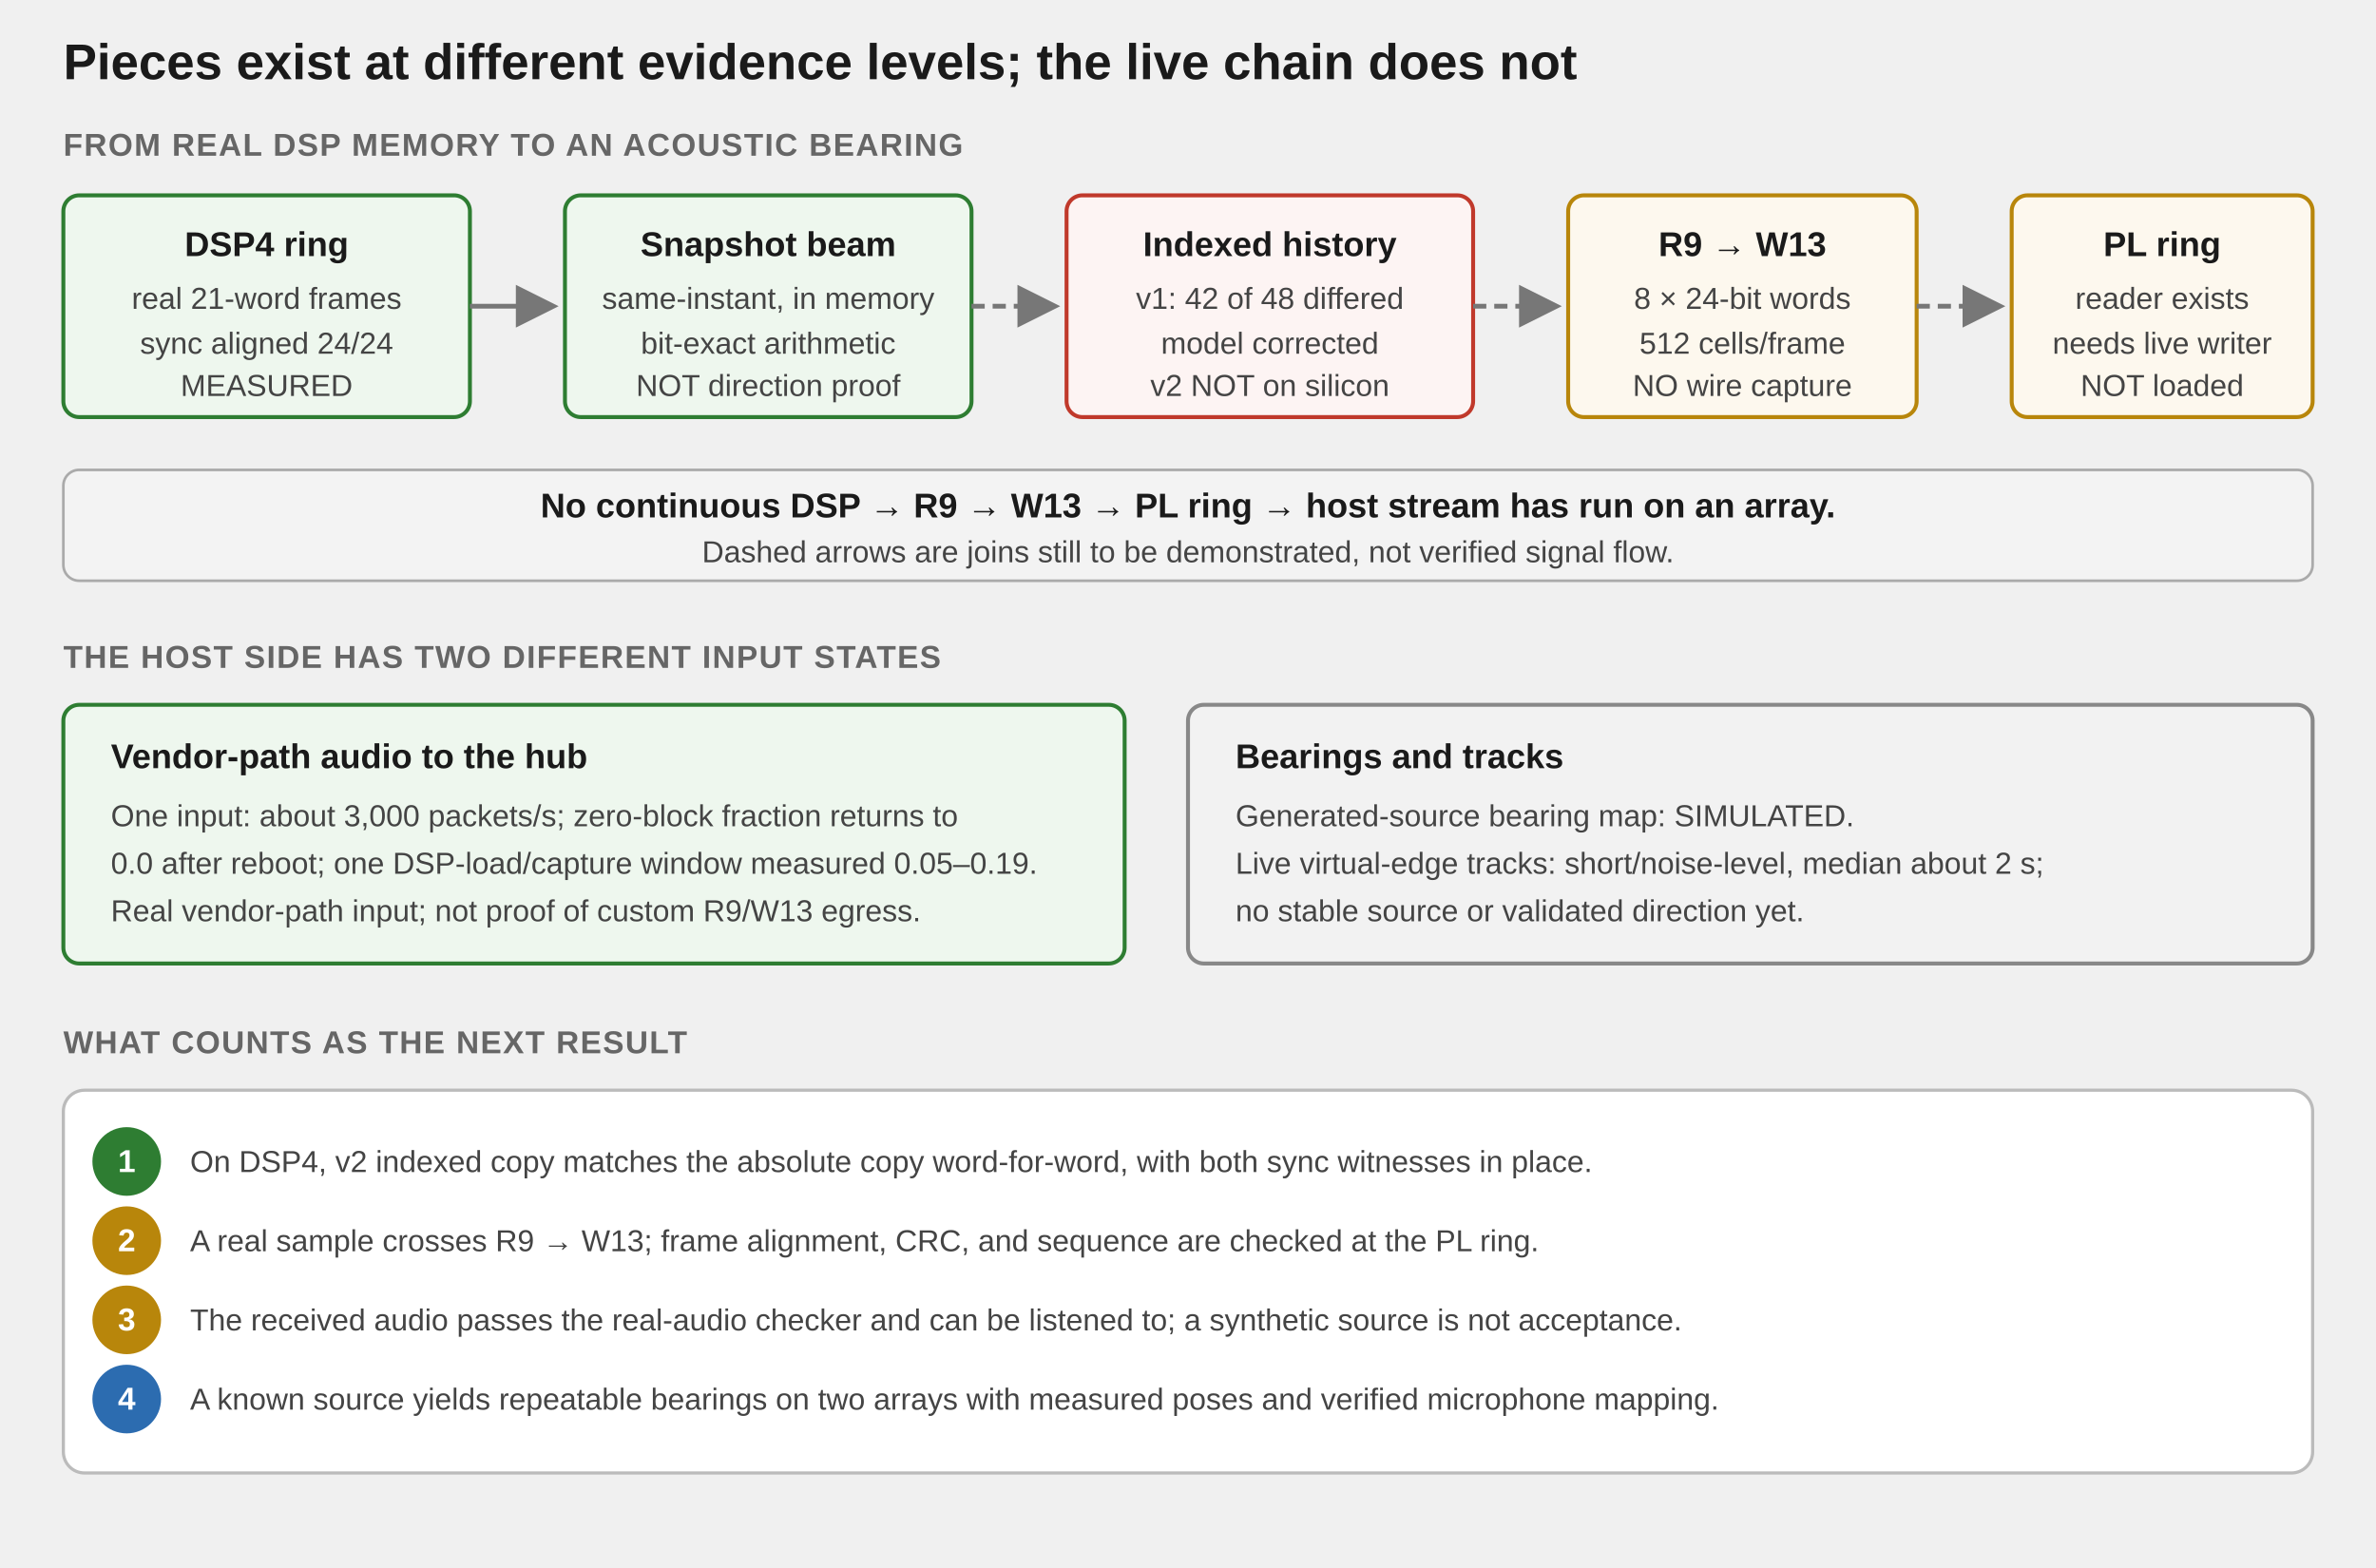
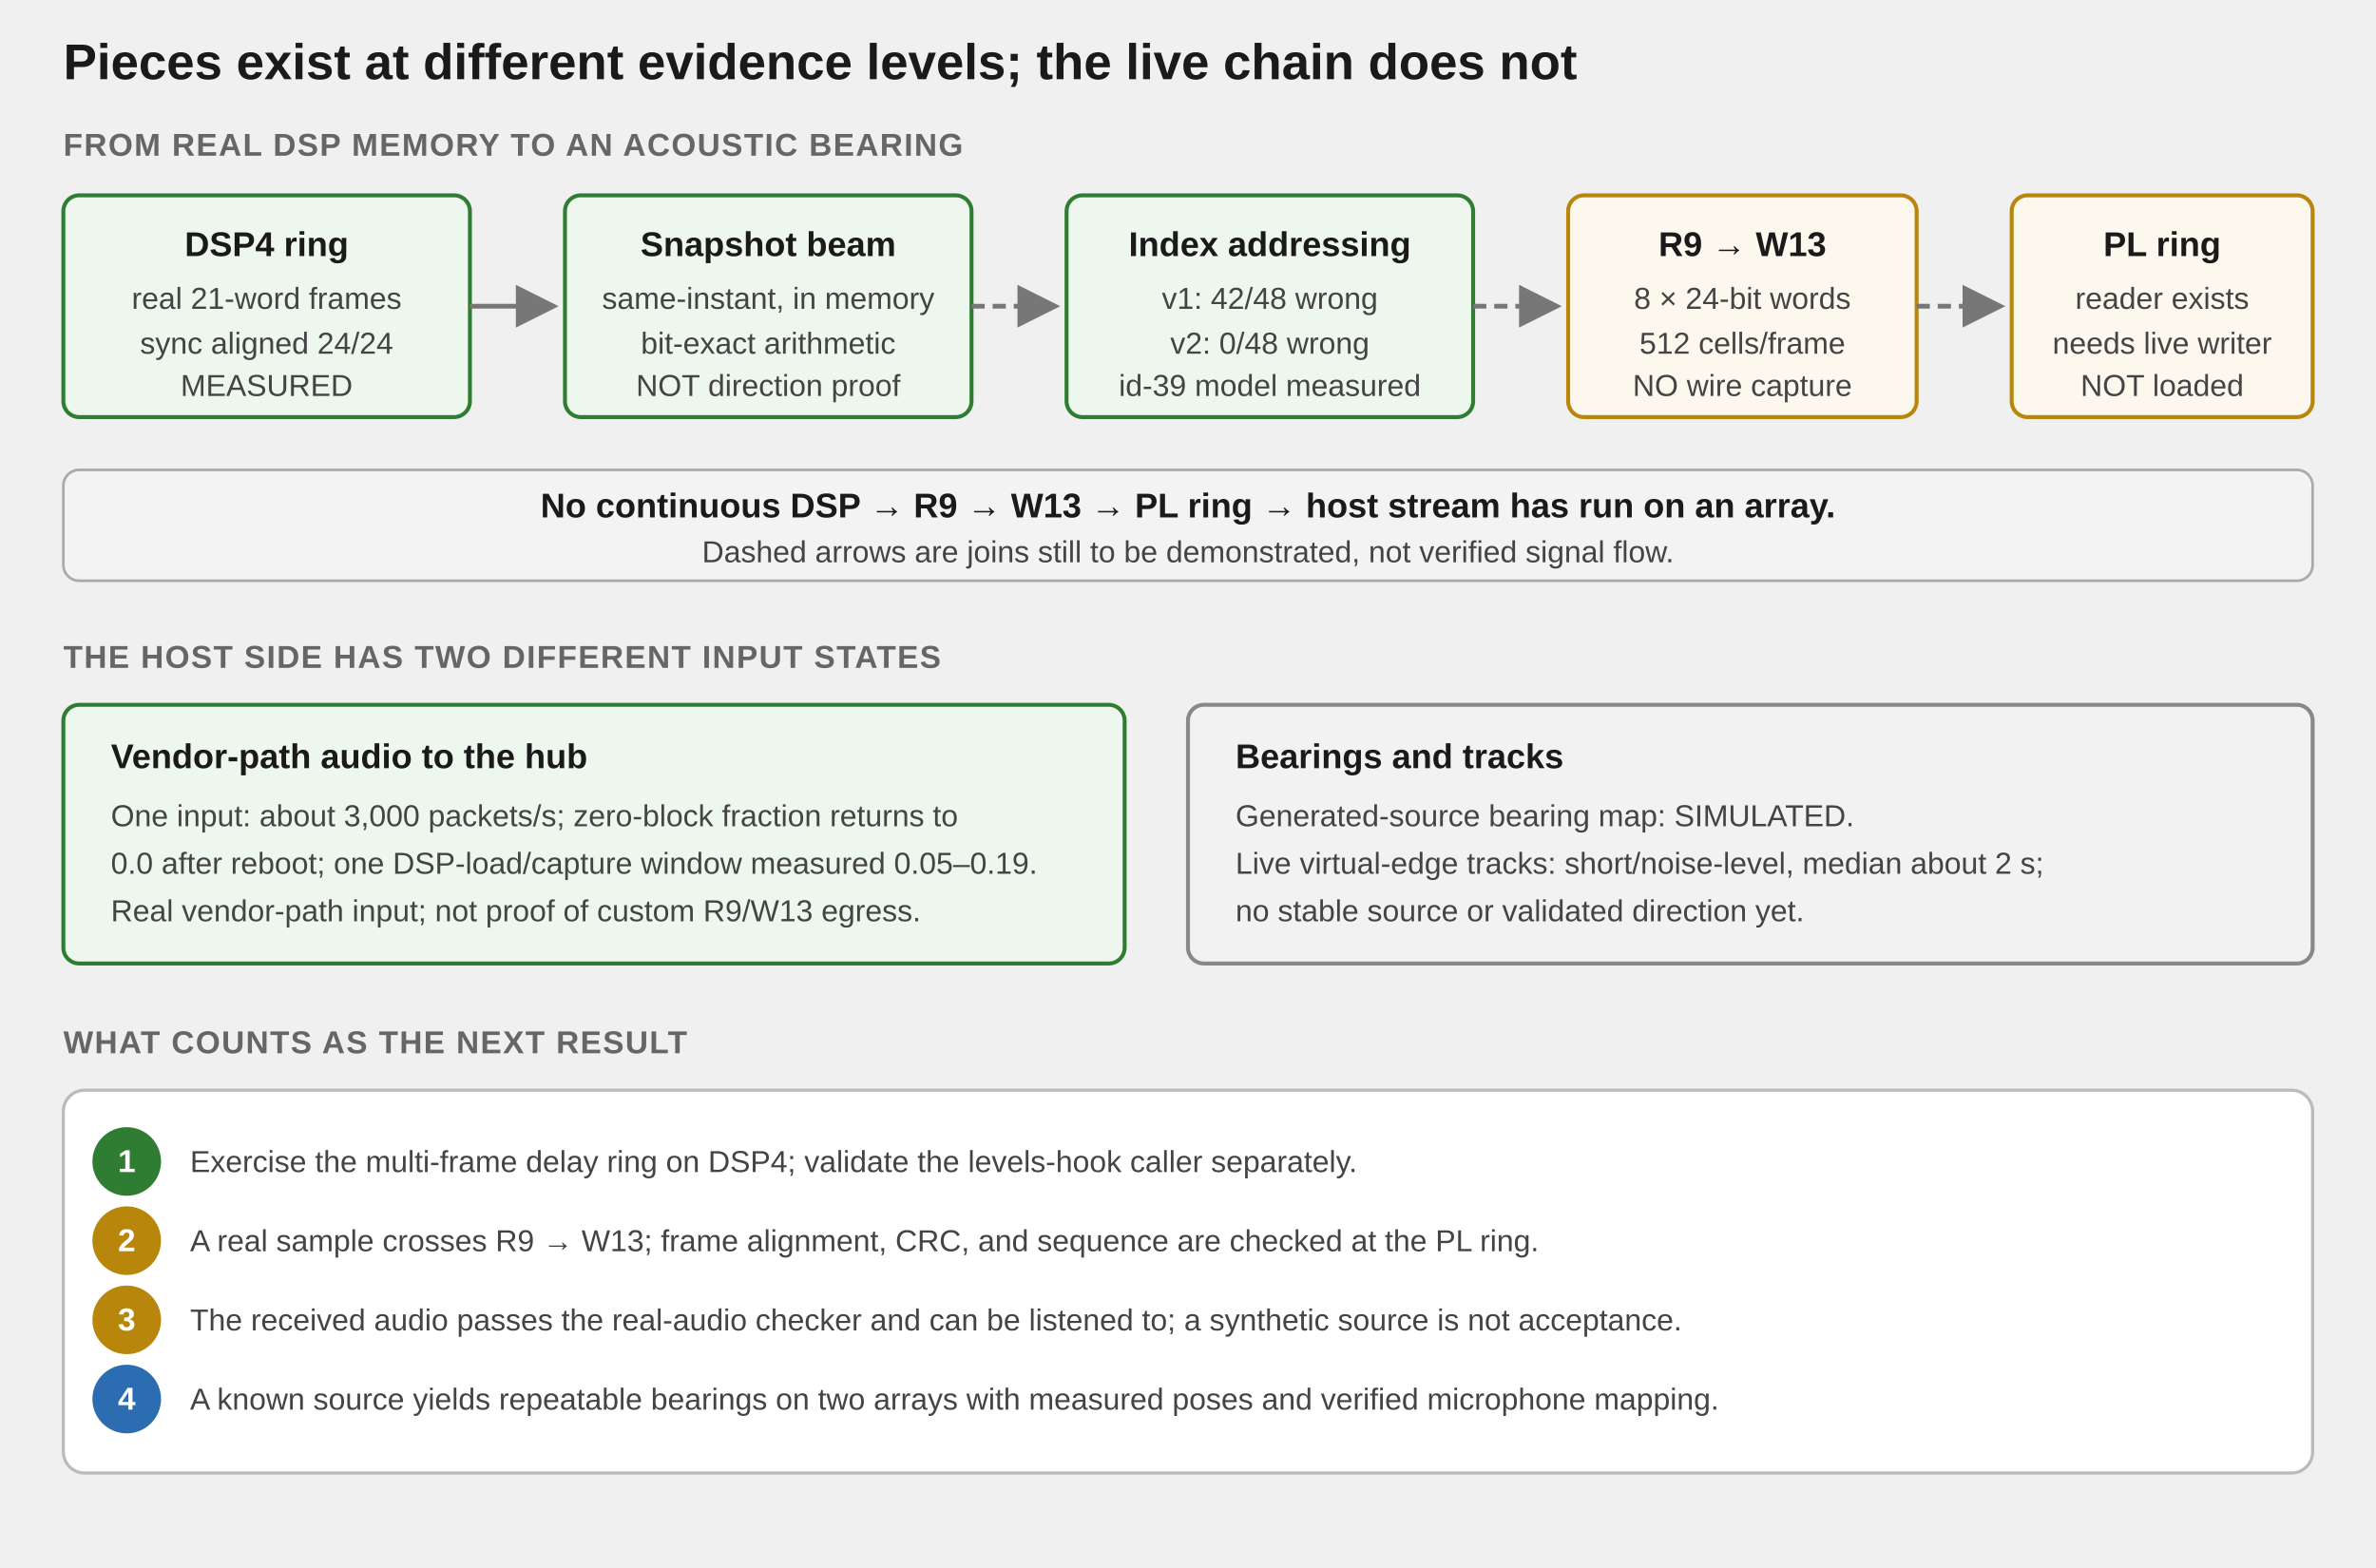
<svg xmlns="http://www.w3.org/2000/svg" viewBox="0 0 900 594" font-family="Segoe UI, Arial, sans-serif">
  <defs>
    <marker id="arrow" markerWidth="9" markerHeight="9" refX="7" refY="4.5" orient="auto">
      <path d="M0,0 L9,4.5 L0,9 z" fill="#777" />
    </marker>
    <style>
      .title{font-size:19px;font-weight:600;fill:#1a1a1a}
      .section{font-size:12px;font-weight:600;fill:#666;letter-spacing:.5px}
      .label{font-size:13px;font-weight:600;fill:#1a1a1a}
      .small{font-size:11.5px;fill:#444}
      .mono{font-family:Consolas,monospace;font-size:11.5px;fill:#1a1a1a}
      .box{stroke-width:1.5}
      .measured{fill:#eef7ee;stroke:#2e7d32}
      .failed{fill:#fdf4f3;stroke:#c0392b}
      .pending{fill:#fdf8ee;stroke:#b8860b}
      .sim{fill:#f2f2f2;stroke:#888}
    </style>
  </defs>
  <text x="24" y="30" class="title">Pieces exist at different evidence levels; the live chain does not</text>
  <text x="24" y="59" class="section">FROM REAL DSP MEMORY TO AN ACOUSTIC BEARING</text>
  <rect x="24" y="74" width="154" height="84" rx="6" class="box measured" />
  <text x="101" y="97" text-anchor="middle" class="label">DSP4 ring</text>
  <text x="101" y="117" text-anchor="middle" class="small">real 21-word frames</text>
  <text x="101" y="134" text-anchor="middle" class="small">sync aligned 24/24</text>
  <text x="101" y="150" text-anchor="middle" class="small" fill="#2e7d32">MEASURED</text>
  <line x1="178" y1="116" x2="208" y2="116" stroke="#777" stroke-width="1.8" marker-end="url(#arrow)" />
  <rect x="214" y="74" width="154" height="84" rx="6" class="box measured" />
  <text x="291" y="97" text-anchor="middle" class="label">Snapshot beam</text>
  <text x="291" y="117" text-anchor="middle" class="small">same-instant, in memory</text>
  <text x="291" y="134" text-anchor="middle" class="small">bit-exact arithmetic</text>
  <text x="291" y="150" text-anchor="middle" class="small" fill="#2e7d32">NOT direction proof</text>
  <line x1="368" y1="116" x2="398" y2="116" stroke="#777" stroke-width="1.8" stroke-dasharray="5,3" marker-end="url(#arrow)" />
-   <rect x="404" y="74" width="154" height="84" rx="6" class="box failed" />
-   <text x="481" y="97" text-anchor="middle" class="label">Indexed history</text>
-   <text x="481" y="117" text-anchor="middle" class="small">v1: 42 of 48 differed</text>
-   <text x="481" y="134" text-anchor="middle" class="small">model corrected</text>
-   <text x="481" y="150" text-anchor="middle" class="small" fill="#c0392b">v2 NOT on silicon</text>
+   <rect x="404" y="74" width="154" height="84" rx="6" class="box measured" />
+   <text x="481" y="97" text-anchor="middle" class="label">Index addressing</text>
+   <text x="481" y="117" text-anchor="middle" class="small">v1: 42/48 wrong</text>
+   <text x="481" y="134" text-anchor="middle" class="small">v2: 0/48 wrong</text>
+   <text x="481" y="150" text-anchor="middle" class="small" fill="#2e7d32">id-39 model measured</text>
  <line x1="558" y1="116" x2="588" y2="116" stroke="#777" stroke-width="1.8" stroke-dasharray="5,3" marker-end="url(#arrow)" />
  <rect x="594" y="74" width="132" height="84" rx="6" class="box pending" />
  <text x="660" y="97" text-anchor="middle" class="label">R9 → W13</text>
  <text x="660" y="117" text-anchor="middle" class="small">8 × 24-bit words</text>
  <text x="660" y="134" text-anchor="middle" class="small">512 cells/frame</text>
  <text x="660" y="150" text-anchor="middle" class="small" fill="#b8860b">NO wire capture</text>
  <line x1="726" y1="116" x2="756" y2="116" stroke="#777" stroke-width="1.8" stroke-dasharray="5,3" marker-end="url(#arrow)" />
  <rect x="762" y="74" width="114" height="84" rx="6" class="box pending" />
  <text x="819" y="97" text-anchor="middle" class="label">PL ring</text>
  <text x="819" y="117" text-anchor="middle" class="small">reader exists</text>
  <text x="819" y="134" text-anchor="middle" class="small">needs live writer</text>
  <text x="819" y="150" text-anchor="middle" class="small" fill="#b8860b">NOT loaded</text>
  <rect x="24" y="178" width="852" height="42" rx="6" fill="#f3f3f3" stroke="#aaa" />
  <text x="450" y="196" text-anchor="middle" class="label" fill="#555">No continuous DSP → R9 → W13 → PL ring → host stream has run on an array.</text>
  <text x="450" y="213" text-anchor="middle" class="small">Dashed arrows are joins still to be demonstrated, not verified signal flow.</text>
  <text x="24" y="253" class="section">THE HOST SIDE HAS TWO DIFFERENT INPUT STATES</text>
  <rect x="24" y="267" width="402" height="98" rx="6" class="box measured" />
  <text x="42" y="291" class="label">Vendor-path audio to the hub</text>
  <text x="42" y="313" class="small">One input: about 3,000 packets/s; zero-block fraction returns to</text>
  <text x="42" y="331" class="small">0.0 after reboot; one DSP-load/capture window measured 0.05–0.19.</text>
  <text x="42" y="349" class="small">Real vendor-path input; not proof of custom R9/W13 egress.</text>
  <rect x="450" y="267" width="426" height="98" rx="6" class="box sim" />
  <text x="468" y="291" class="label">Bearings and tracks</text>
  <text x="468" y="313" class="small">Generated-source bearing map: SIMULATED.</text>
  <text x="468" y="331" class="small">Live virtual-edge tracks: short/noise-level, median about 2 s;</text>
  <text x="468" y="349" class="small">no stable source or validated direction yet.</text>
  <text x="24" y="399" class="section">WHAT COUNTS AS THE NEXT RESULT</text>
  <rect x="24" y="413" width="852" height="145" rx="8" fill="#fff" stroke="#bbb" stroke-width="1.2" />
  <circle cx="48" cy="440" r="13" fill="#2e7d32" />
  <text x="48" y="444" text-anchor="middle" font-size="12" font-weight="600" fill="#fff">1</text>
-   <text x="72" y="444" class="small">On DSP4, v2 indexed copy matches the absolute copy word-for-word, with both sync witnesses in place.</text>
+   <text x="72" y="444" class="small">Exercise the multi-frame delay ring on DSP4; validate the levels-hook caller separately.</text>
  <circle cx="48" cy="470" r="13" fill="#b8860b" />
  <text x="48" y="474" text-anchor="middle" font-size="12" font-weight="600" fill="#fff">2</text>
  <text x="72" y="474" class="small">A real sample crosses R9 → W13; frame alignment, CRC, and sequence are checked at the PL ring.</text>
  <circle cx="48" cy="500" r="13" fill="#b8860b" />
  <text x="48" y="504" text-anchor="middle" font-size="12" font-weight="600" fill="#fff">3</text>
  <text x="72" y="504" class="small">The received audio passes the real-audio checker and can be listened to; a synthetic source is not acceptance.</text>
  <circle cx="48" cy="530" r="13" fill="#2c6cb0" />
  <text x="48" y="534" text-anchor="middle" font-size="12" font-weight="600" fill="#fff">4</text>
  <text x="72" y="534" class="small">A known source yields repeatable bearings on two arrays with measured poses and verified microphone mapping.</text>
</svg>
